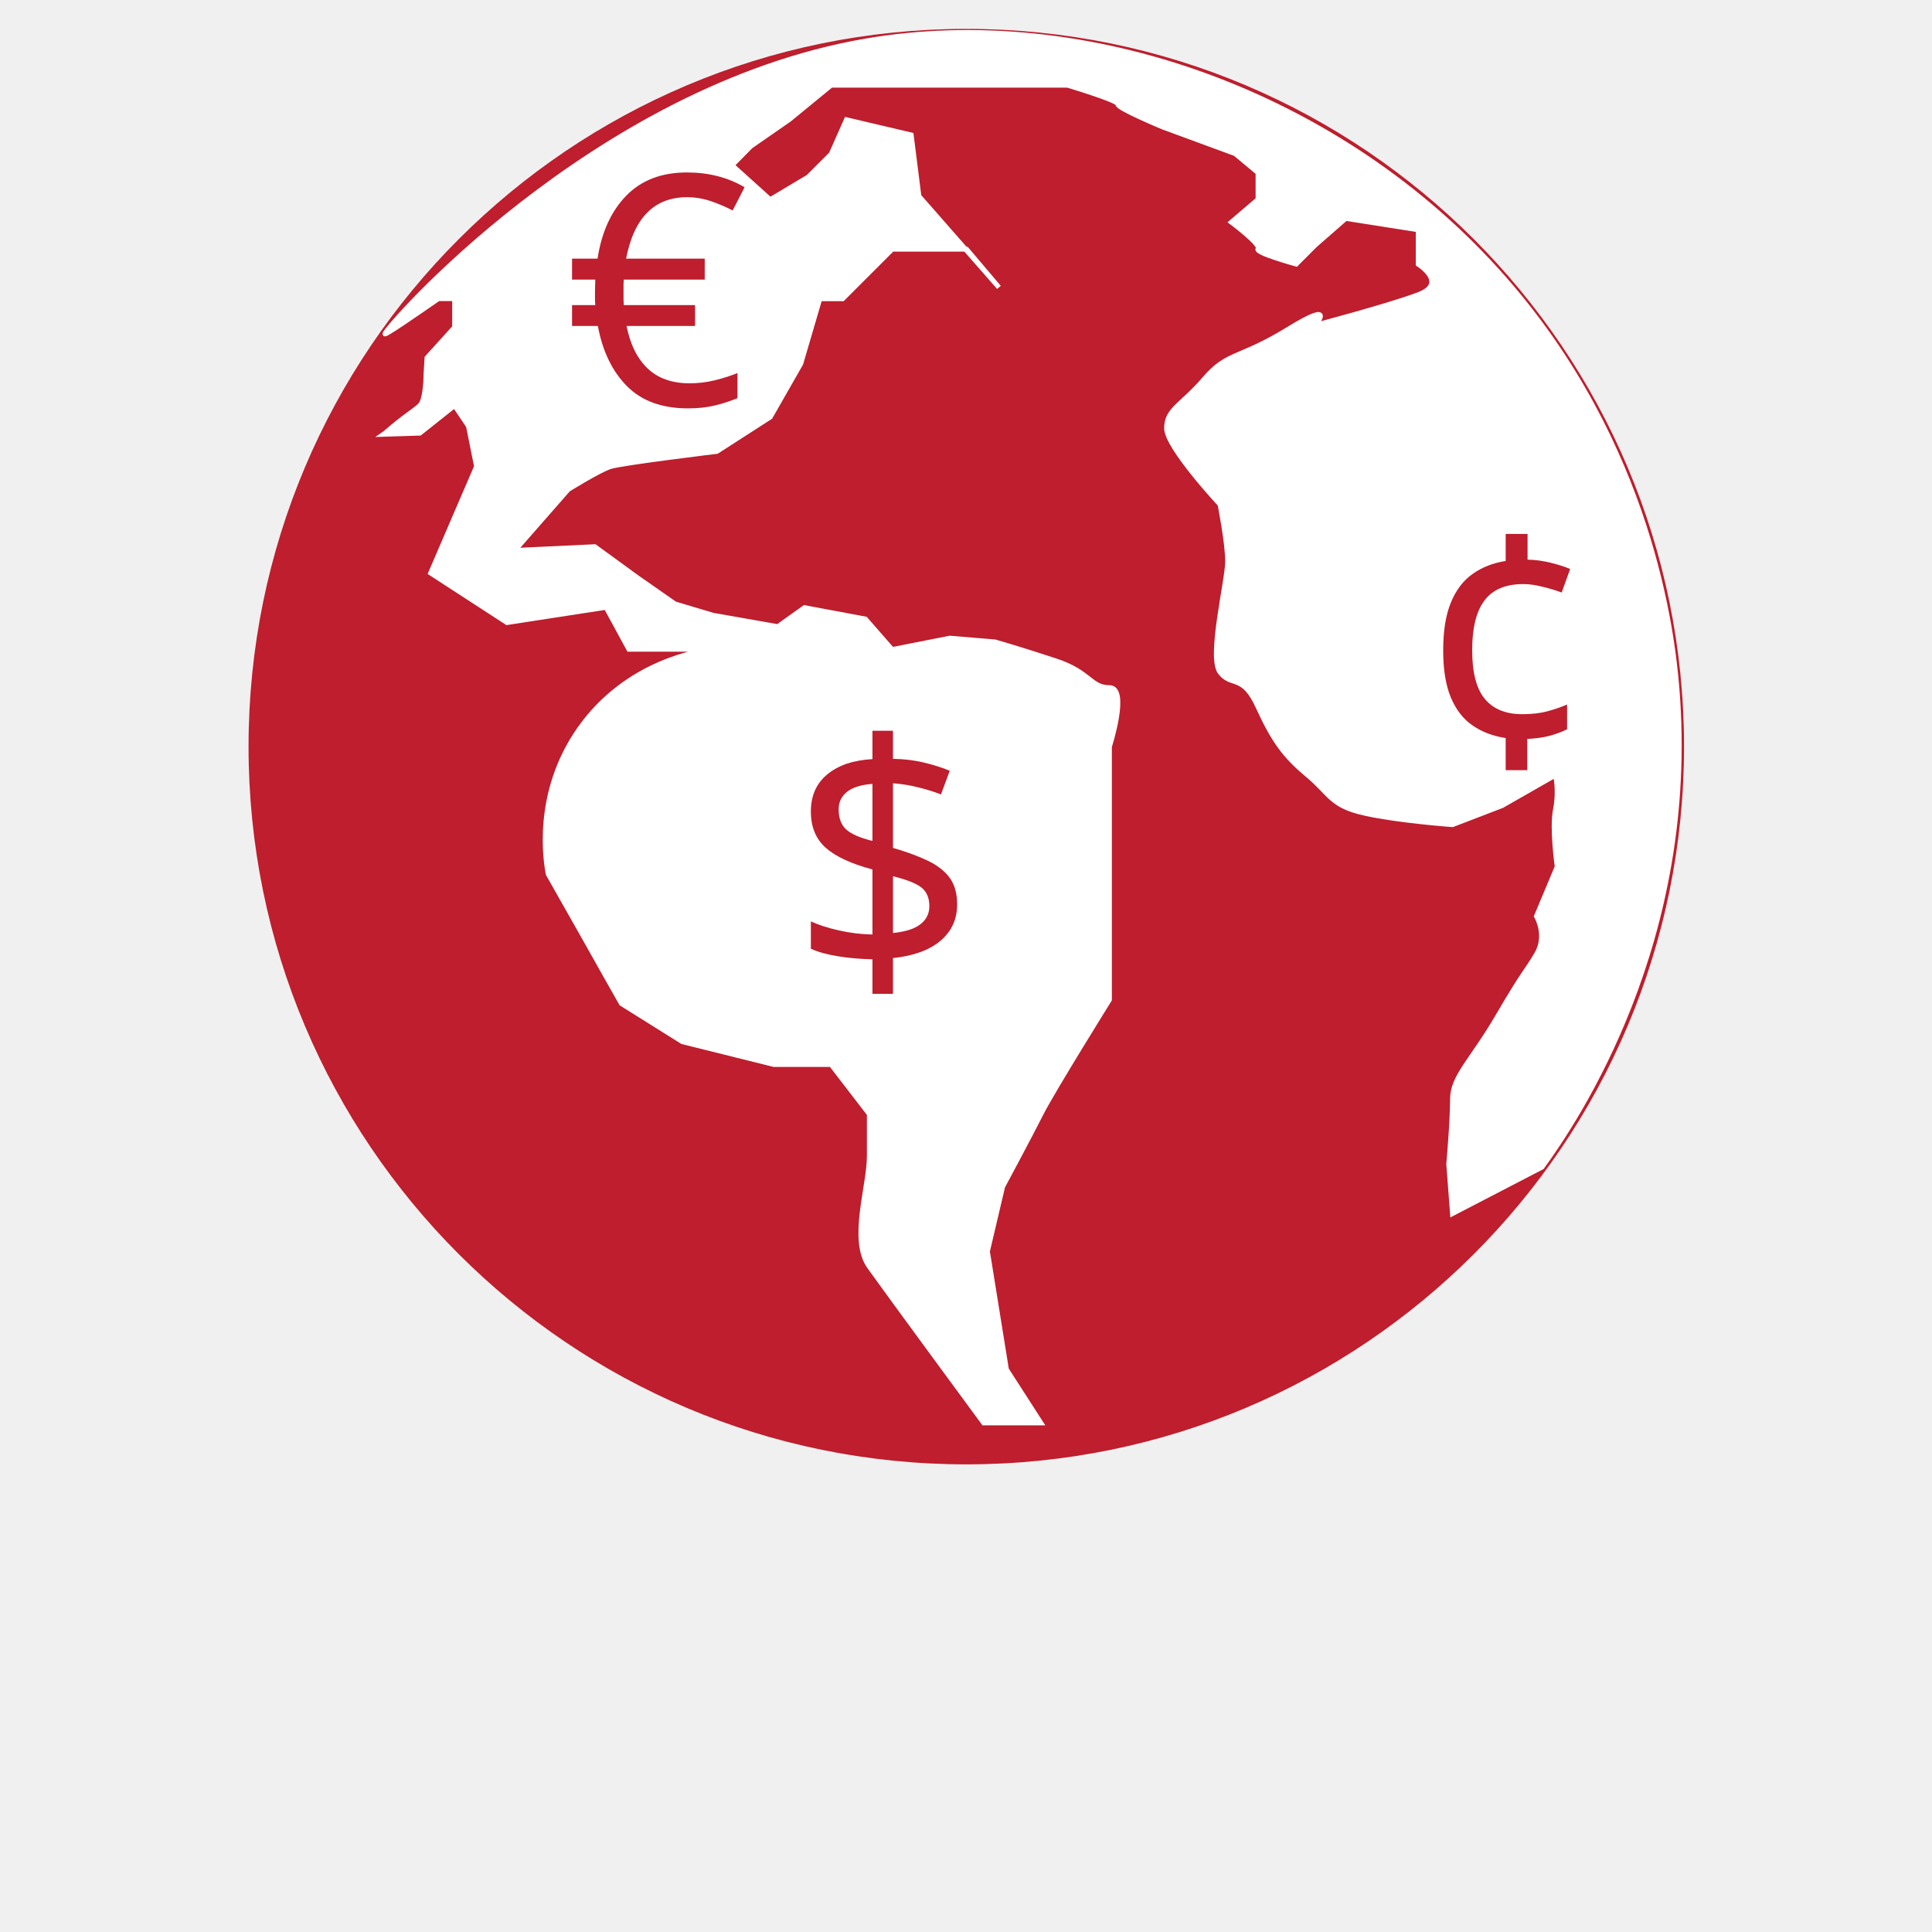
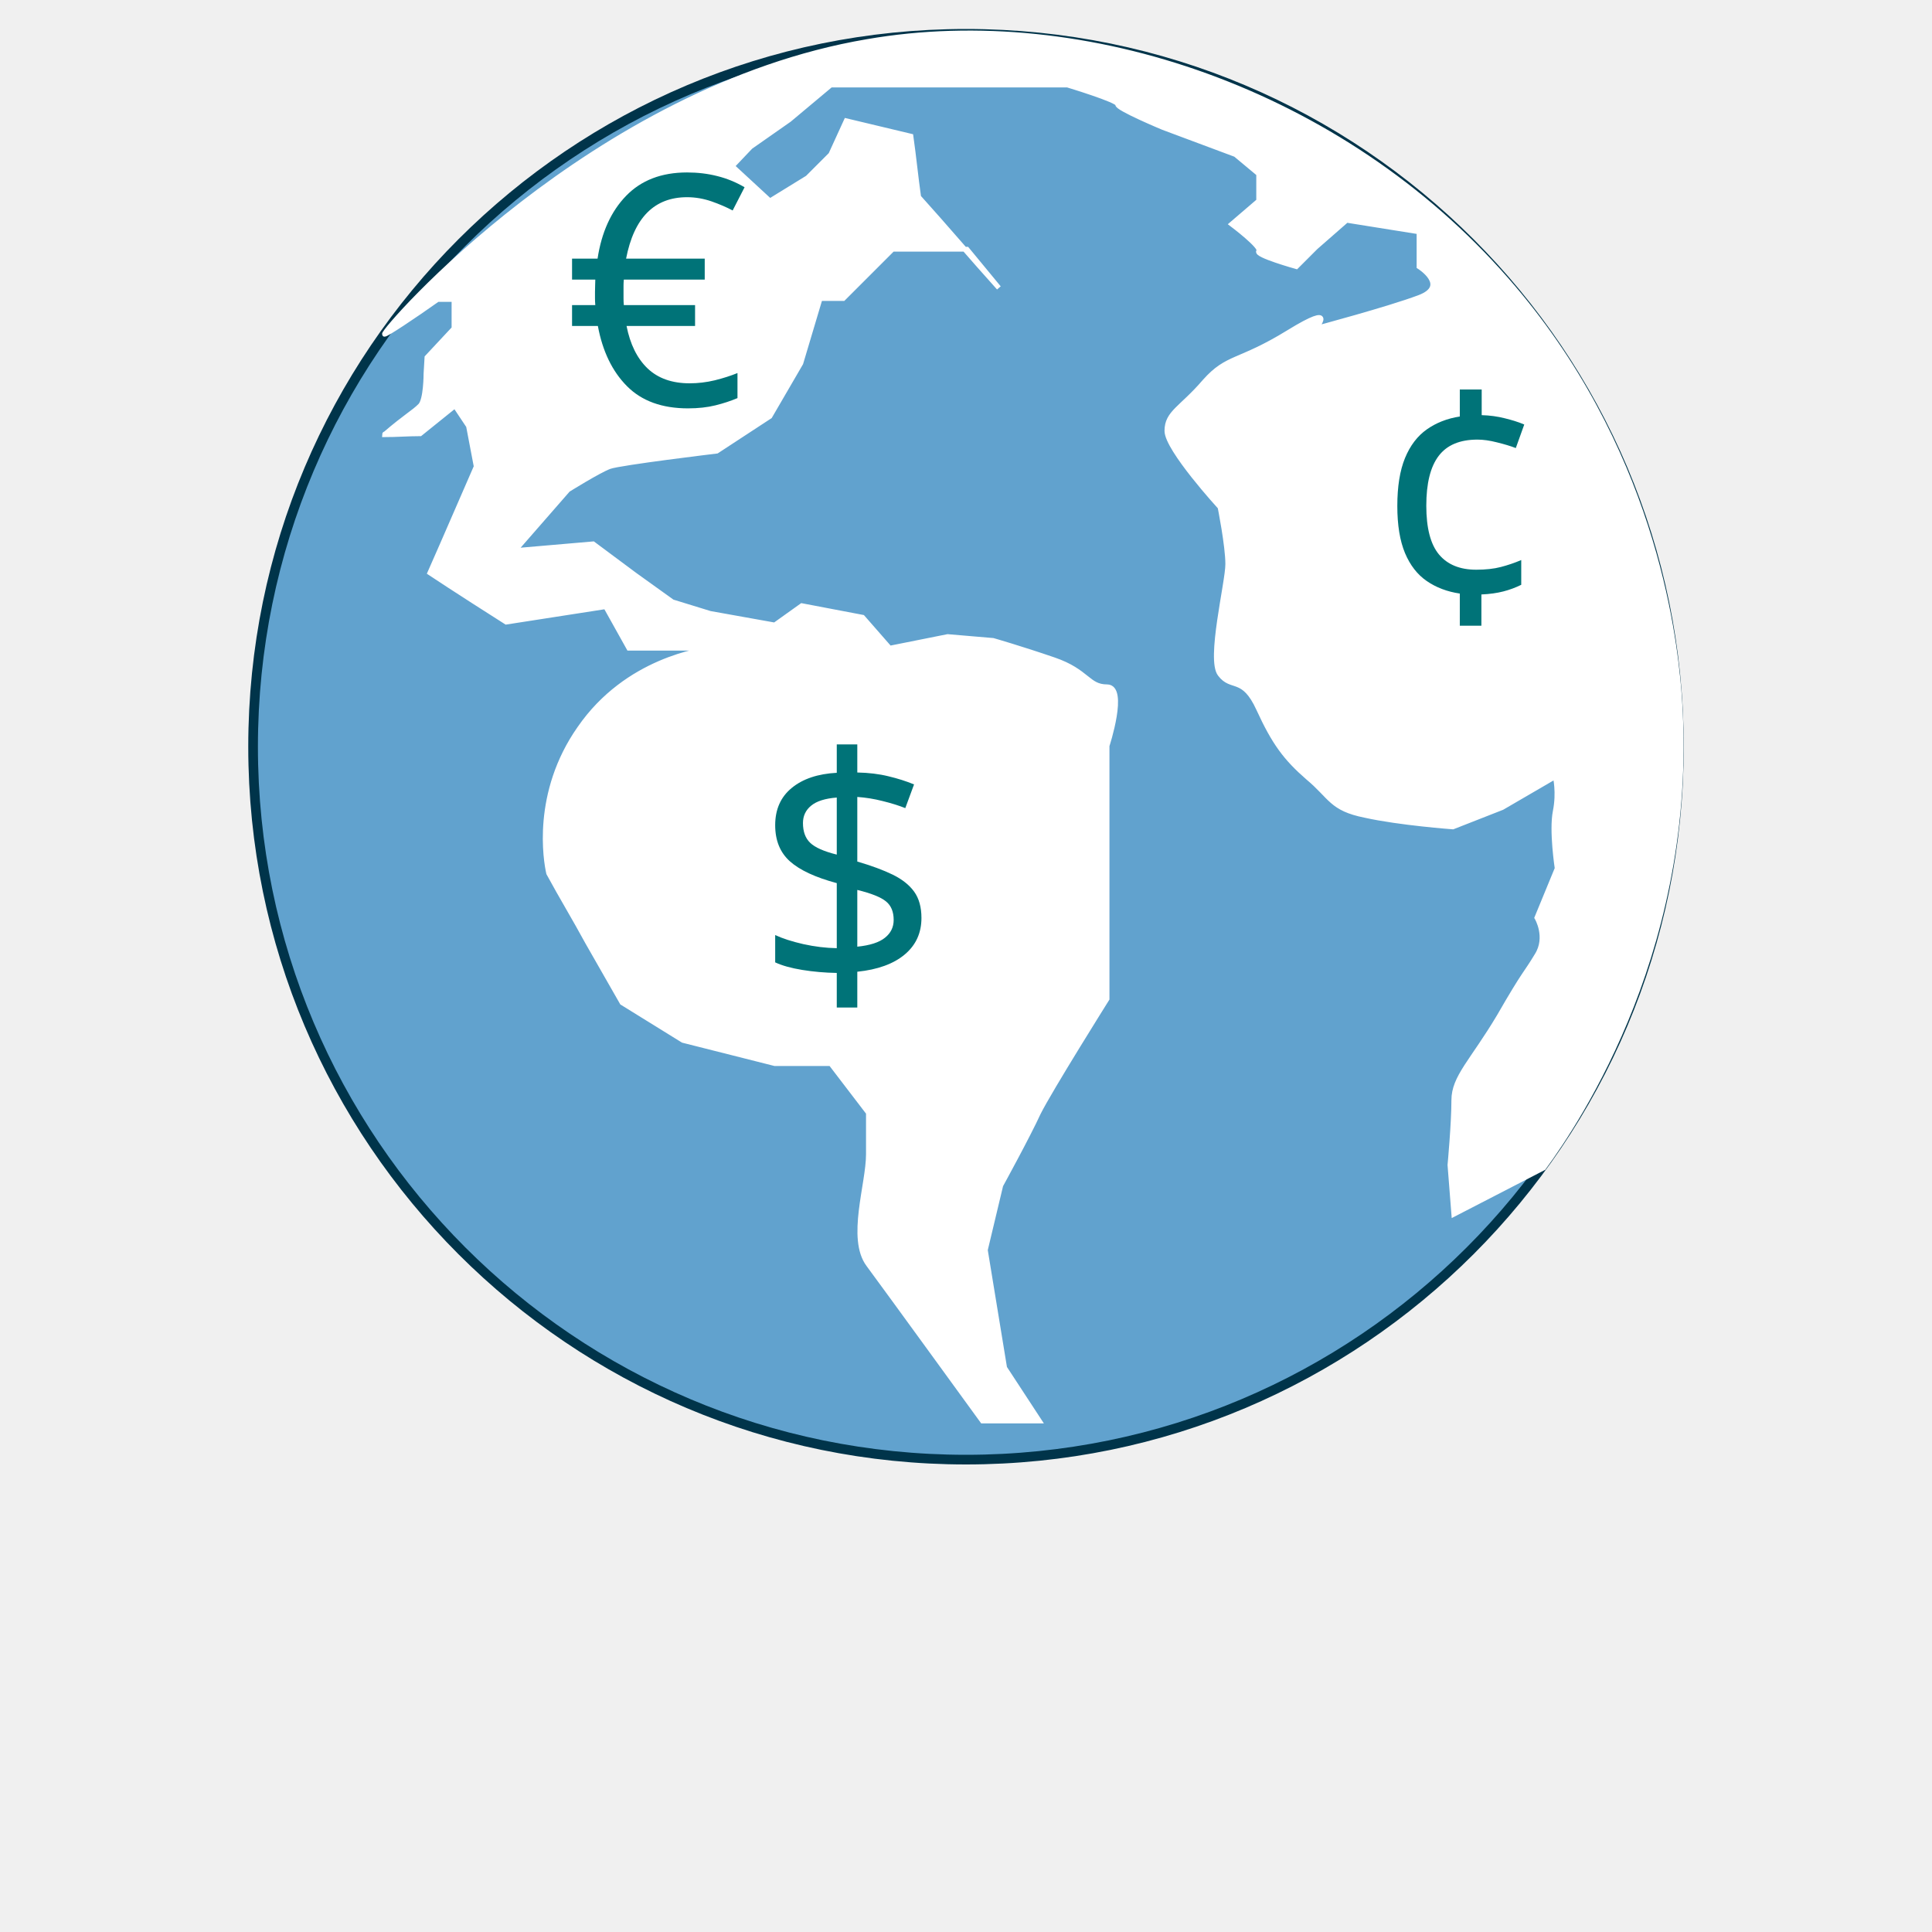
<svg xmlns="http://www.w3.org/2000/svg" version="1.1" id="Layer_1" x="0px" y="0px" viewBox="0 0 200 200" style="enable-background:new 0 0 200 200;" xml:space="preserve">
  <style type="text/css">
- 	.st0{fill:#BE1E2D;stroke:#BE1E2D;stroke-miterlimit:10;}
- 	.st1{fill:#FFFFFF;stroke:#FFFFFF;stroke-width:0.5;stroke-miterlimit:10;}
- 	.st2{fill:none;}
- 	.st3{fill:#BE1E2D;}
- 	.st4{font-family:'ArialMT';}
- 	.st5{font-size:33.325px;}
+ 	.st0{fill:#61A2CE;stroke:#00344A;stroke-miterlimit:10;}
+ 	.st1{fill:#BE1E2D;stroke:#BE1E2D;stroke-miterlimit:10;}
+ 	.st2{fill:#FFFFFF;stroke:#FFFFFF;stroke-width:0.5;stroke-miterlimit:10;}
+ 	.st3{fill:none;}
+ 	.st4{fill:#007378;}
+ 	.st5{font-family:'ArialMT';}
+ 	.st6{font-size:33.325px;}
</style>
  <g id="Layer_1_1_">
-     <circle class="st0" cx="100.03" cy="77.29" r="73.8" />
-     <path class="st0" d="M202.49-0.92" />
+     <circle class="st0" cx="100" cy="77.3" r="73.8" />
+     <path class="st1" d="M202.5-0.9" />
  </g>
  <g id="Layer_2_1_">
-     <path class="st1" d="M39.85,34.57c0.08,0.11,3.06-1.94,5.53-3.65h1.68v2.96l-2.86,3.16l-0.1,1.68c0,0,0,2.66-0.64,3.26   c-0.74,0.68-1.54,1.06-3.6,2.86c-0.06,0.05-0.11,0.1-0.14,0.12c1.24-0.04,2.5-0.08,3.74-0.12l3.6-2.86l1.43,2.12l0.84,4.19   c-2.89,6.72-4.75,11.03-4.75,11.03s2.71,1.76,7.9,5.13l10.26-1.58l2.36,4.34h8.68c-1.22,0.15-8.88,1.23-13.81,8.28   c-4.65,6.65-3.47,13.71-3.22,14.99c1.34,2.36,2.68,4.74,4.02,7.1c1.18,2.1,2.36,4.21,3.56,6.31l6.31,3.95l9.48,2.36h5.92l3.95,5.13   c0,0,0,1.18,0,4.34c0,3.16-1.97,8.68,0,11.45c1.97,2.77,11.84,16.18,11.84,16.18h5.92l-3.56-5.53l-1.97-12.23l1.58-6.71   c0,0,2.76-5.13,3.95-7.5c1.19-2.36,7.1-11.84,7.1-11.84V98.4v-9.27v-6.52v-5.32c0,0,1.97-6.11,0-6.11s-1.97-1.58-5.53-2.76   c-3.56-1.18-6.31-1.97-6.31-1.97l-4.69-0.39l-5.97,1.18l-2.76-3.16l-6.31-1.18l-2.76,1.97l-6.71-1.18l-3.95-1.18l-3.95-2.76   l-4.34-3.16l-8.28,0.39l5.53-6.31c0,0,3.16-1.97,4.34-2.36s11.05-1.58,11.05-1.58l5.53-3.56l3.16-5.53l1.97-6.71h2.36l5.13-5.13   h7.7l3.35,3.95c-2.76-3.14-5.53-6.3-8.28-9.44c-0.26-2.11-0.53-4.23-0.8-6.34l-6.71-1.58l-1.58,3.56l-2.36,2.36l-3.95,2.36   l-3.95-3.56l1.94-1.97l3.98-2.76l4.34-3.56h8.28h10.26h5.92c0,0,5.31,1.58,5.22,1.97s4.65,2.36,4.65,2.36l7.5,2.76l2.36,1.97v2.76   l-2.76,2.36c0,0,3.16,2.36,2.76,2.76c-0.39,0.39,3.95,1.58,3.95,1.58l1.97-1.97l3.16-2.76l7.5,1.18v3.56c0,0,3.16,1.97,0,3.16   c-3.16,1.18-10.66,3.16-10.66,3.16s2.36-2.76-2.76,0.39s-6.31,2.36-8.68,5.13c-2.36,2.76-3.95,3.16-3.95,5.13   c0,1.97,5.53,7.89,5.53,7.89s0.79,3.95,0.79,5.92s-1.97,9.87-0.79,11.45c1.18,1.58,2.36,0.11,3.95,3.61   c1.59,3.49,2.76,5.08,5.13,7.05c2.36,1.97,2.36,3.16,5.92,3.95c3.56,0.79,9.07,1.18,9.07,1.18l5.13-1.97l5.53-3.16   c0,0,0.39,1.58,0,3.56c-0.39,1.97,0.18,5.92,0.18,5.92l-2.15,5.13c0,0,1.18,1.97,0,3.95c-1.18,1.97-1.18,1.58-3.95,6.31   c-2.76,4.74-4.74,6.31-4.74,8.68c0,2.36-0.39,6.71-0.39,6.71l0.39,5.13l9.27-4.81c3.51-4.85,16.08-23.43,13.97-49.54   c-0.47-5.84-2.74-25.19-17.91-42.46C138.68,9.44,112.12,0.34,89.58,4.25C61.39,9.11,39.63,34.25,39.85,34.57z" />
+     <path class="st2" d="M39.8,34.6c0.1,0.1,3.1-1.9,5.5-3.6h1.7v3L44.2,37l-0.1,1.7c0,0,0,2.7-0.6,3.3c-0.7,0.7-1.5,1.1-3.6,2.9   c-0.1,0-0.1,0.1-0.1,0.1c1.2,0,2.5-0.1,3.7-0.1l3.6-2.9l1.4,2.1l0.8,4.2c-2.9,6.7-4.8,11-4.8,11s2.7,1.8,7.9,5.1l10.3-1.6l2.4,4.3   h8.7c-1.2,0.2-8.9,1.2-13.8,8.3c-4.7,6.7-3.5,13.7-3.2,15c1.3,2.4,2.7,4.7,4,7.1c1.2,2.1,2.4,4.2,3.6,6.3l6.3,3.9l9.5,2.4H86   l3.9,5.1c0,0,0,1.2,0,4.3s-2,8.7,0,11.4s11.8,16.2,11.8,16.2h5.9l-3.6-5.5l-2-12.2l1.6-6.7c0,0,2.8-5.1,3.9-7.5   c1.2-2.4,7.1-11.8,7.1-11.8v-5.1v-9.3v-6.5v-5.3c0,0,2-6.1,0-6.1s-2-1.6-5.5-2.8s-6.3-2-6.3-2l-4.7-0.4l-6,1.2l-2.8-3.2l-6.3-1.2   l-2.8,2l-6.7-1.2l-3.9-1.2l-3.9-2.8l-4.3-3.2L53.3,57l5.5-6.3c0,0,3.2-2,4.3-2.4s11.1-1.6,11.1-1.6l5.5-3.6l3.2-5.5l2-6.7h2.4   l5.1-5.1h7.7l3.3,4c-2.8-3.1-5.5-6.3-8.3-9.4c-0.3-2.1-0.5-4.2-0.8-6.3l-6.7-1.6L86,16l-2.4,2.4l-3.9,2.4l-3.9-3.6l1.9-2l4-2.8   L86,8.8h8.3h10.3h5.9c0,0,5.3,1.6,5.2,2s4.7,2.4,4.7,2.4l7.5,2.8l2.4,2v2.8l-2.8,2.4c0,0,3.2,2.4,2.8,2.8c-0.4,0.4,3.9,1.6,3.9,1.6   l2-2l3.2-2.8l7.5,1.2v3.6c0,0,3.2,2,0,3.2c-3.2,1.2-10.7,3.2-10.7,3.2s2.4-2.8-2.8,0.4s-6.3,2.4-8.7,5.1c-2.4,2.8-3.9,3.2-3.9,5.1   s5.5,7.9,5.5,7.9s0.8,4,0.8,5.9s-2,9.9-0.8,11.4c1.2,1.6,2.4,0.1,4,3.6c1.6,3.5,2.8,5.1,5.1,7.1c2.4,2,2.4,3.2,5.9,3.9   c3.6,0.8,9.1,1.2,9.1,1.2l5.1-2l5.5-3.2c0,0,0.4,1.6,0,3.6c-0.4,2,0.2,5.9,0.2,5.9l-2.1,5.1c0,0,1.2,2,0,3.9   c-1.2,2-1.2,1.6-3.9,6.3c-2.8,4.7-4.7,6.3-4.7,8.7c0,2.4-0.4,6.7-0.4,6.7l0.4,5.1l9.3-4.8c3.5-4.8,16.1-23.4,14-49.5   c-0.5-5.8-2.7-25.2-17.9-42.5c-17-19.4-43.6-28.5-66.1-24.6C61.4,9.1,39.6,34.2,39.8,34.6z" />
  </g>
  <g id="Layer_3">
-     <rect x="81.88" y="77.29" class="st2" width="20.35" height="30.93" />
-     <text transform="matrix(1 0 0 1 81.8784 100.9436)" class="st3 st4 st5">$</text>
-     <rect x="58.45" y="18.29" class="st2" width="26.64" height="27.62" />
-     <text transform="matrix(1 0 0 1 58.4531 41.9456)" class="st3 st4 st5">€</text>
-     <rect x="146.37" y="55.74" class="st2" width="18.21" height="26.83" />
-     <text transform="matrix(1 0 0 1 146.3671 79.4002)" class="st3 st4 st5">¢</text>
+     <rect x="81.9" y="77.3" class="st3" width="20.3" height="30.9" />
+     <text transform="matrix(1 0 0 1 78.1846 102.3586)" class="st4 st5 st6">$</text>
+     <rect x="58.5" y="18.3" class="st3" width="26.6" height="27.6" />
+     <text transform="matrix(1 0 0 1 58.4531 41.9456)" class="st4 st5 st6">€</text>
+     <rect x="146.4" y="55.7" class="st3" width="18.2" height="26.8" />
+     <text transform="matrix(1 0 0 1 141.6189 64.4449)" class="st4 st5 st6">¢</text>
  </g>
</svg>
